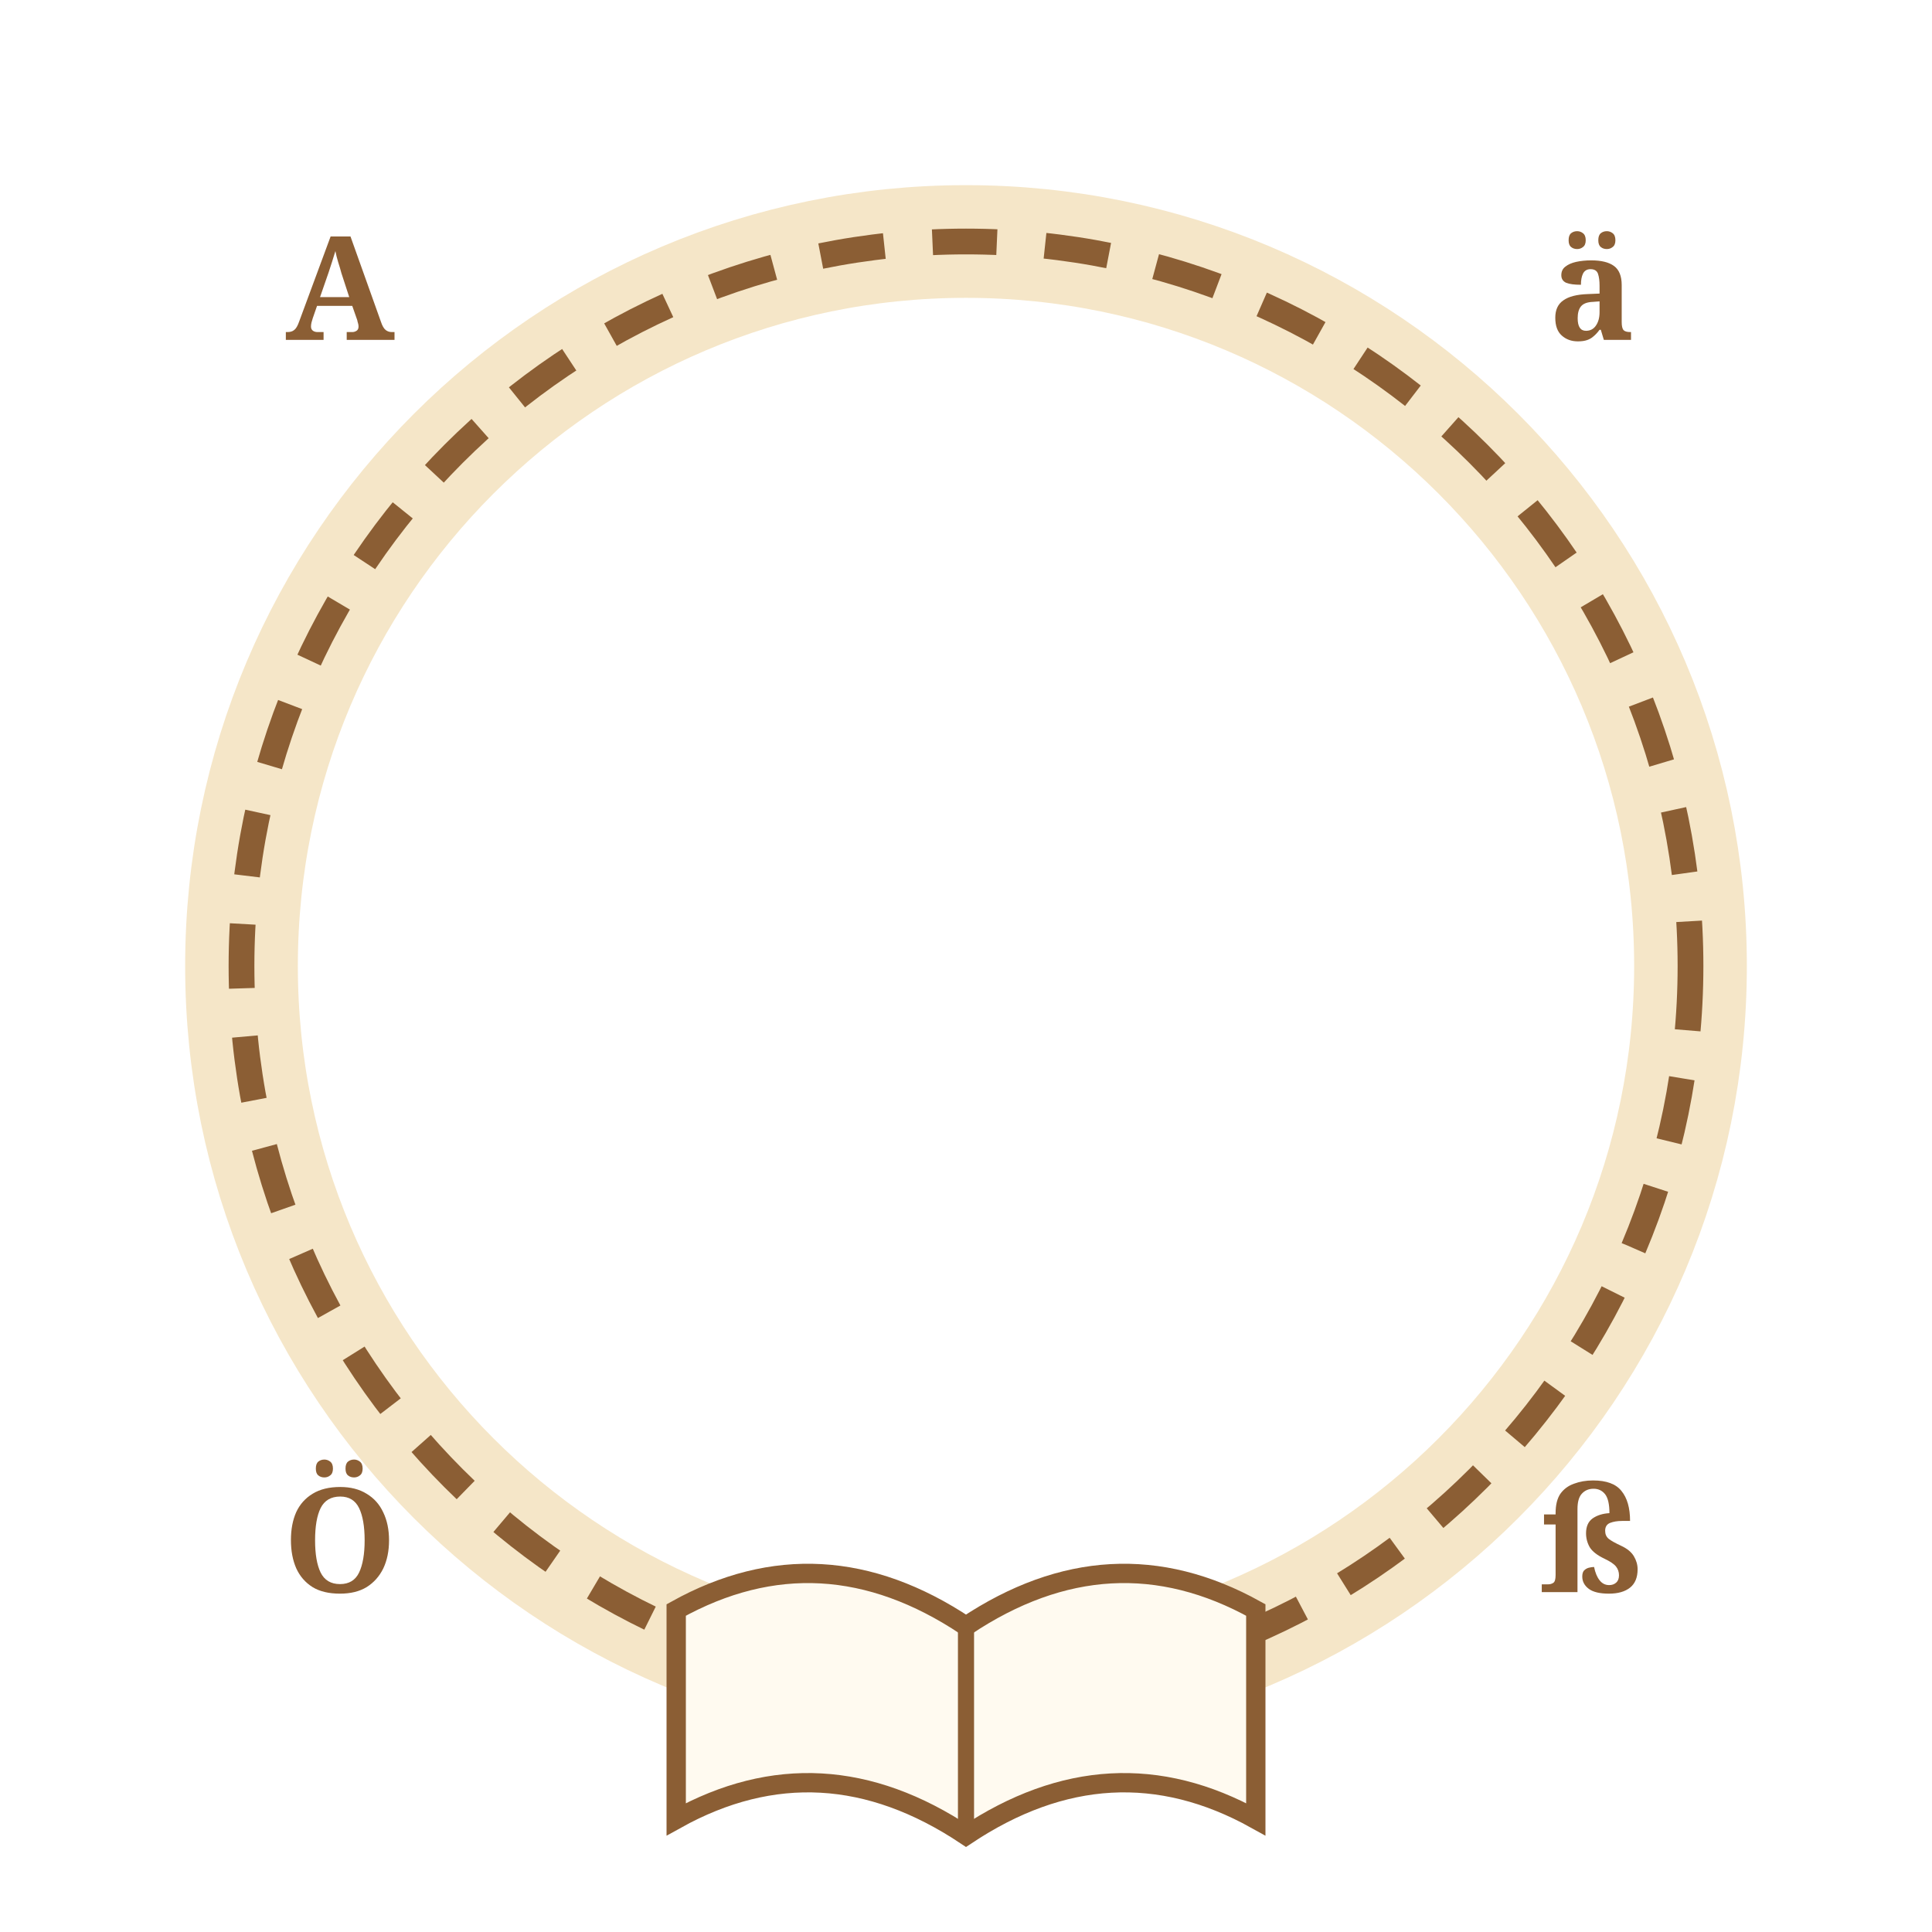
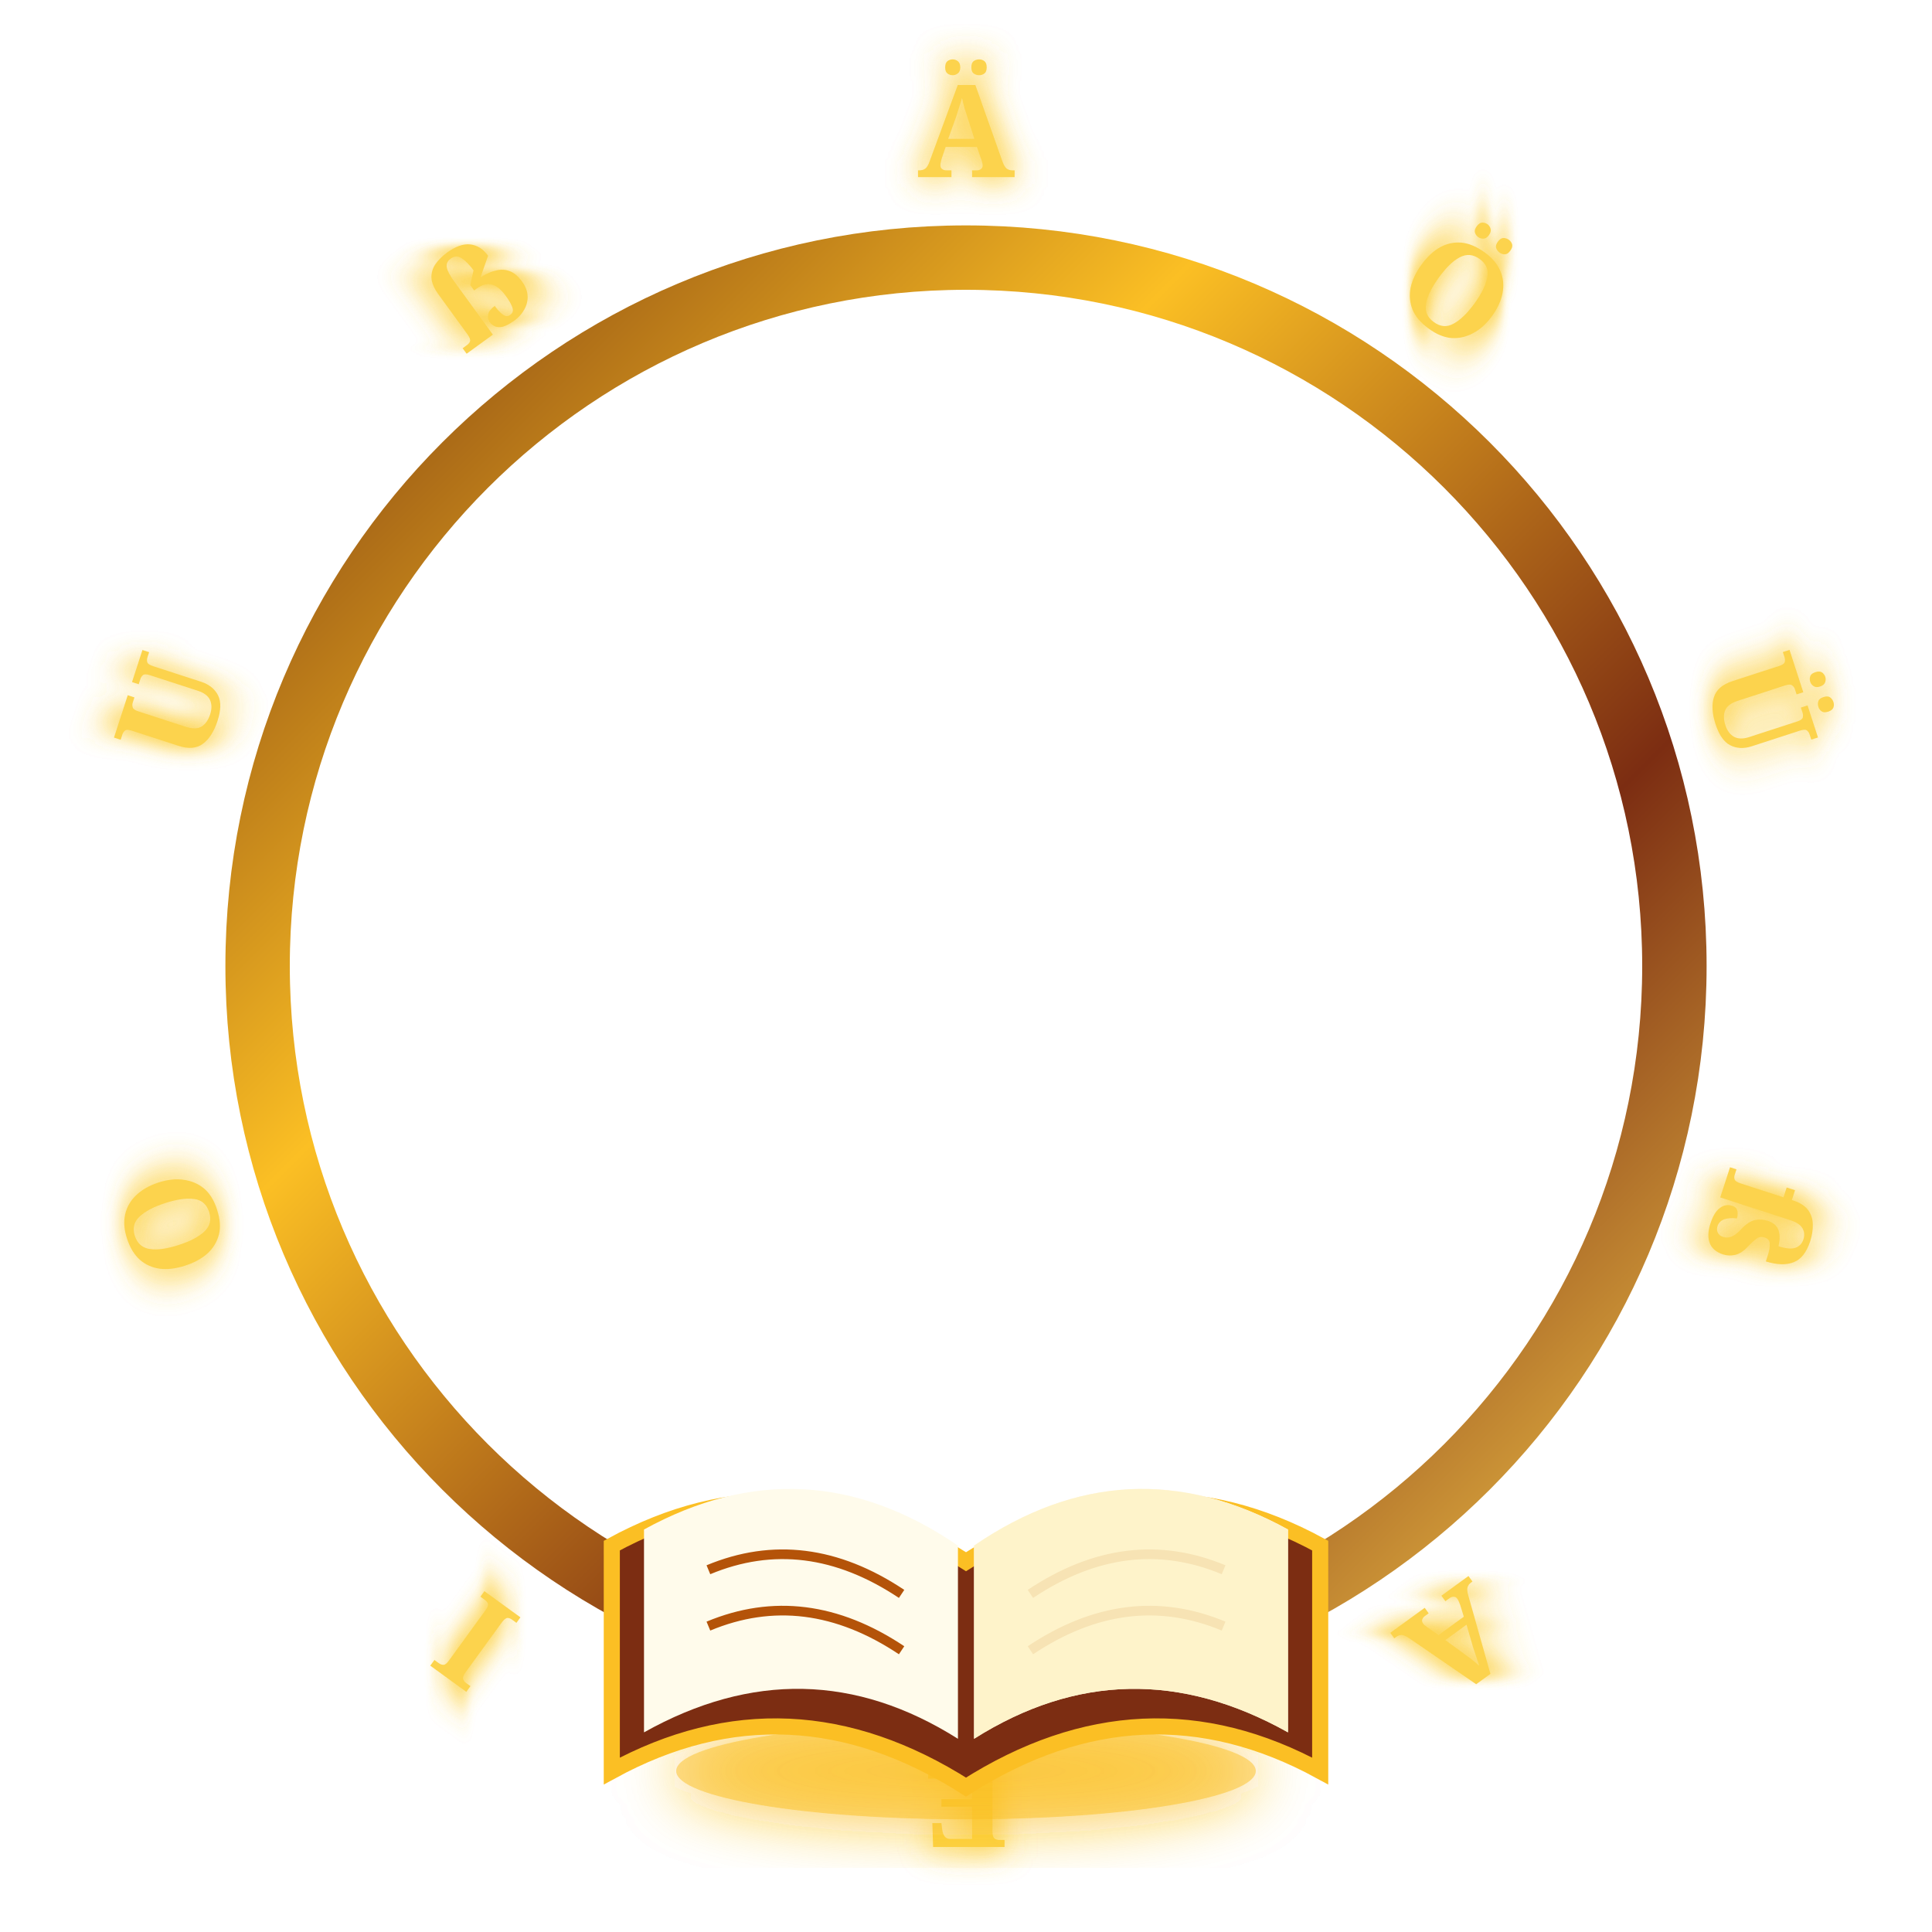
<svg xmlns="http://www.w3.org/2000/svg" viewBox="0 0 120 120" width="120" height="120">
  <defs>
+     <linearGradient id="gb" x1="0" y1="0" x2="1" y2="1">
+       <stop offset="0.00" stop-color="#78350f" />
+       <stop offset="0.33" stop-color="#fbbf24" />
+       <stop offset="0.67" stop-color="#7c2d12" />
+       <stop offset="1.00" stop-color="#fcd34d" />
+     </linearGradient>
+     <filter id="g1" x="-50%" y="-50%" width="200%" height="200%">
+       <feGaussianBlur stdDeviation="1" result="b" />
+       <feMerge>
+         <feMergeNode in="b" />
+         <feMergeNode in="b" />
+         <feMergeNode in="SourceGraphic" />
+       </feMerge>
+     </filter>
+     <filter id="g2" x="-50%" y="-50%" width="200%" height="200%">
+       <feGaussianBlur stdDeviation="2" result="b" />
+       <feMerge>
+         <feMergeNode in="b" />
+         <feMergeNode in="b" />
+         <feMergeNode in="SourceGraphic" />
+       </feMerge>
+     </filter>
    <filter id="gl" x="-30%" y="-30%" width="160%" height="160%">
      <feGaussianBlur stdDeviation="2.2" result="b" />
      <feMerge>
        <feMergeNode in="b" />
        <feMergeNode in="SourceGraphic" />
      </feMerge>
    </filter>
    <style>
.spin{transform-origin:60px 60px;animation:spin var(--d,10s) linear infinite}
.rspin{transform-origin:60px 60px;animation:spin var(--d,14s) linear infinite reverse}
.tw{transform-box:fill-box;transform-origin:center;animation:tw 2.2s ease-in-out infinite}
.bob{transform-box:fill-box;transform-origin:center;animation:bob 2.6s ease-in-out infinite}
.sway{transform-box:fill-box;transform-origin:50% 100%;animation:sway 3s ease-in-out infinite}
.flk{transform-box:fill-box;transform-origin:50% 100%;animation:flk .9s ease-in-out infinite alternate}
.pulse{transform-origin:60px 60px;animation:pulse 2.4s ease-in-out infinite}
.wave{transform-origin:60px 60px;animation:wave 2.4s ease-out infinite}
.rise{transform-box:fill-box;animation:rise 2.4s ease-in infinite}
.blink{animation:blink 1.6s steps(1) infinite}
@keyframes spin{to{transform:rotate(360deg)}}
@keyframes tw{0%,100%{opacity:.25;transform:scale(.5)}50%{opacity:1;transform:scale(1.15)}}
@keyframes bob{0%,100%{transform:translateY(0)}50%{transform:translateY(-3px)}}
@keyframes sway{0%,100%{transform:rotate(-7deg)}50%{transform:rotate(7deg)}}
@keyframes flk{0%{transform:scaleY(.82) skewX(-3deg)}100%{transform:scaleY(1.12) skewX(3deg)}}
@keyframes pulse{0%,100%{opacity:.55}50%{opacity:1}}
@keyframes wave{0%{transform:scale(.9);opacity:.85}100%{transform:scale(1.22);opacity:0}}
@keyframes rise{0%{transform:translateY(0);opacity:0}15%{opacity:1}100%{transform:translateY(-26px);opacity:0}}
@keyframes blink{0%,100%{opacity:0}8%,14%{opacity:1}20%{opacity:0}52%,56%{opacity:1}60%{opacity:0}}
- @media (prefers-reduced-motion:reduce){*{animation:none!important}}</style>
+ @media (prefers-reduced-motion:reduce){*{animation:none!important}}.flip{transform-origin:60.5px 100px;animation:flip 3s ease-in-out infinite}@keyframes flip{0%,60%{transform:scaleX(1)}80%{transform:scaleX(-1)}100%{transform:scaleX(-1);opacity:0}}</style>
  </defs>
-   <circle class="" cx="60" cy="60" r="45" fill="none" stroke="#f5e6c8" stroke-width="7" />
-   <g class="spin" style="--d:20s">
-     <circle class="" cx="60" cy="60" r="45" fill="none" stroke="#8b5e34" stroke-width="1.6" stroke-dasharray="4 3" />
+   <circle cx="60" cy="60" r="44" fill="none" stroke="url(#gb)" stroke-width="4" />
+   <g class="spin" style="--d:16s">
+     <text x="60" y="11" transform="rotate(0 60 8)" font-family="Georgia,serif" font-size="8" font-weight="700" fill="#fcd34d" text-anchor="middle" filter="url(#g1)">Ä</text>
+     <text x="90.56" y="20.93" transform="rotate(36 90.56 17.93)" font-family="Georgia,serif" font-size="8" font-weight="700" fill="#fcd34d" text-anchor="middle" filter="url(#g1)">Ö</text>
+     <text x="109.45" y="46.93" transform="rotate(72 109.45 43.93)" font-family="Georgia,serif" font-size="8" font-weight="700" fill="#fcd34d" text-anchor="middle" filter="url(#g1)">Ü</text>
+     <text x="109.45" y="79.07" transform="rotate(108 109.45 76.07)" font-family="Georgia,serif" font-size="8" font-weight="700" fill="#fcd34d" text-anchor="middle" filter="url(#g1)">ß</text>
+     <text x="90.56" y="105.07" transform="rotate(144 90.56 102.07)" font-family="Georgia,serif" font-size="8" font-weight="700" fill="#fcd34d" text-anchor="middle" filter="url(#g1)">A</text>
+     <text x="60" y="115" transform="rotate(180 60 112)" font-family="Georgia,serif" font-size="8" font-weight="700" fill="#fcd34d" text-anchor="middle" filter="url(#g1)">E</text>
+     <text x="29.44" y="105.07" transform="rotate(216 29.44 102.07)" font-family="Georgia,serif" font-size="8" font-weight="700" fill="#fcd34d" text-anchor="middle" filter="url(#g1)">I</text>
+     <text x="10.55" y="79.07" transform="rotate(252 10.55 76.07)" font-family="Georgia,serif" font-size="8" font-weight="700" fill="#fcd34d" text-anchor="middle" filter="url(#g1)">O</text>
+     <text x="10.55" y="46.93" transform="rotate(288 10.55 43.93)" font-family="Georgia,serif" font-size="8" font-weight="700" fill="#fcd34d" text-anchor="middle" filter="url(#g1)">U</text>
+     <text x="29.44" y="20.93" transform="rotate(324 29.44 17.93)" font-family="Georgia,serif" font-size="8" font-weight="700" fill="#fcd34d" text-anchor="middle" filter="url(#g1)">ẞ</text>
  </g>
-   <text class="bob" style="animation-delay:0s" x="21.11" y="21.11" font-family="Georgia,serif" font-size="9" font-weight="700" fill="#8b5e34" text-anchor="middle">A</text>
-   <text class="bob" style="animation-delay:0.5s" x="98.89" y="21.11" font-family="Georgia,serif" font-size="9" font-weight="700" fill="#8b5e34" text-anchor="middle">ä</text>
-   <text class="bob" style="animation-delay:1s" x="98.89" y="98.89" font-family="Georgia,serif" font-size="9" font-weight="700" fill="#8b5e34" text-anchor="middle">ß</text>
-   <text class="bob" style="animation-delay:1.5s" x="21.11" y="98.89" font-family="Georgia,serif" font-size="9" font-weight="700" fill="#8b5e34" text-anchor="middle">Ö</text>
-   <path d="M42 100Q51 95 60 101Q69 95 78 100L78 113Q69 108 60 114Q51 108 42 113Z" fill="#fffaf0" stroke="#8b5e34" stroke-width="1.2" />
-   <line x1="60" y1="101" x2="60" y2="114" stroke="#8b5e34" stroke-width="1" />
+   <g class="bob">
+     <g filter="url(#g2)">
+       <ellipse cx="60" cy="110" rx="18" ry="3" fill="#fbbf24" opacity=".5" />
+     </g>
+     <path d="M38 96Q49 90 60 97Q71 90 82 96L82 110Q71 104 60 111Q49 104 38 110Z" fill="#7c2d12" stroke="#fbbf24" stroke-width="1" />
+     <path d="M40 95Q50 89.5 59.5 96L59.5 108Q50 102 40 107.6Z" fill="#fffbeb" />
+     <path d="M80 95Q70 89.5 60.5 96L60.5 108Q70 102 80 107.6Z" fill="#fff7ed" />
+     <path d="M44 97.5Q50 95 56 99M44 101Q50 98.5 56 102.5M64 99Q70 95 76 97.5M64 102.5Q70 98.5 76 101" stroke="#b45309" stroke-width=".6" fill="none" />
+     <path class="flip" d="M60.5 96Q70 89.5 80 95L80 107.6Q70 102 60.5 108Z" fill="#fef3c7" opacity=".9" />
+   </g>
</svg>
